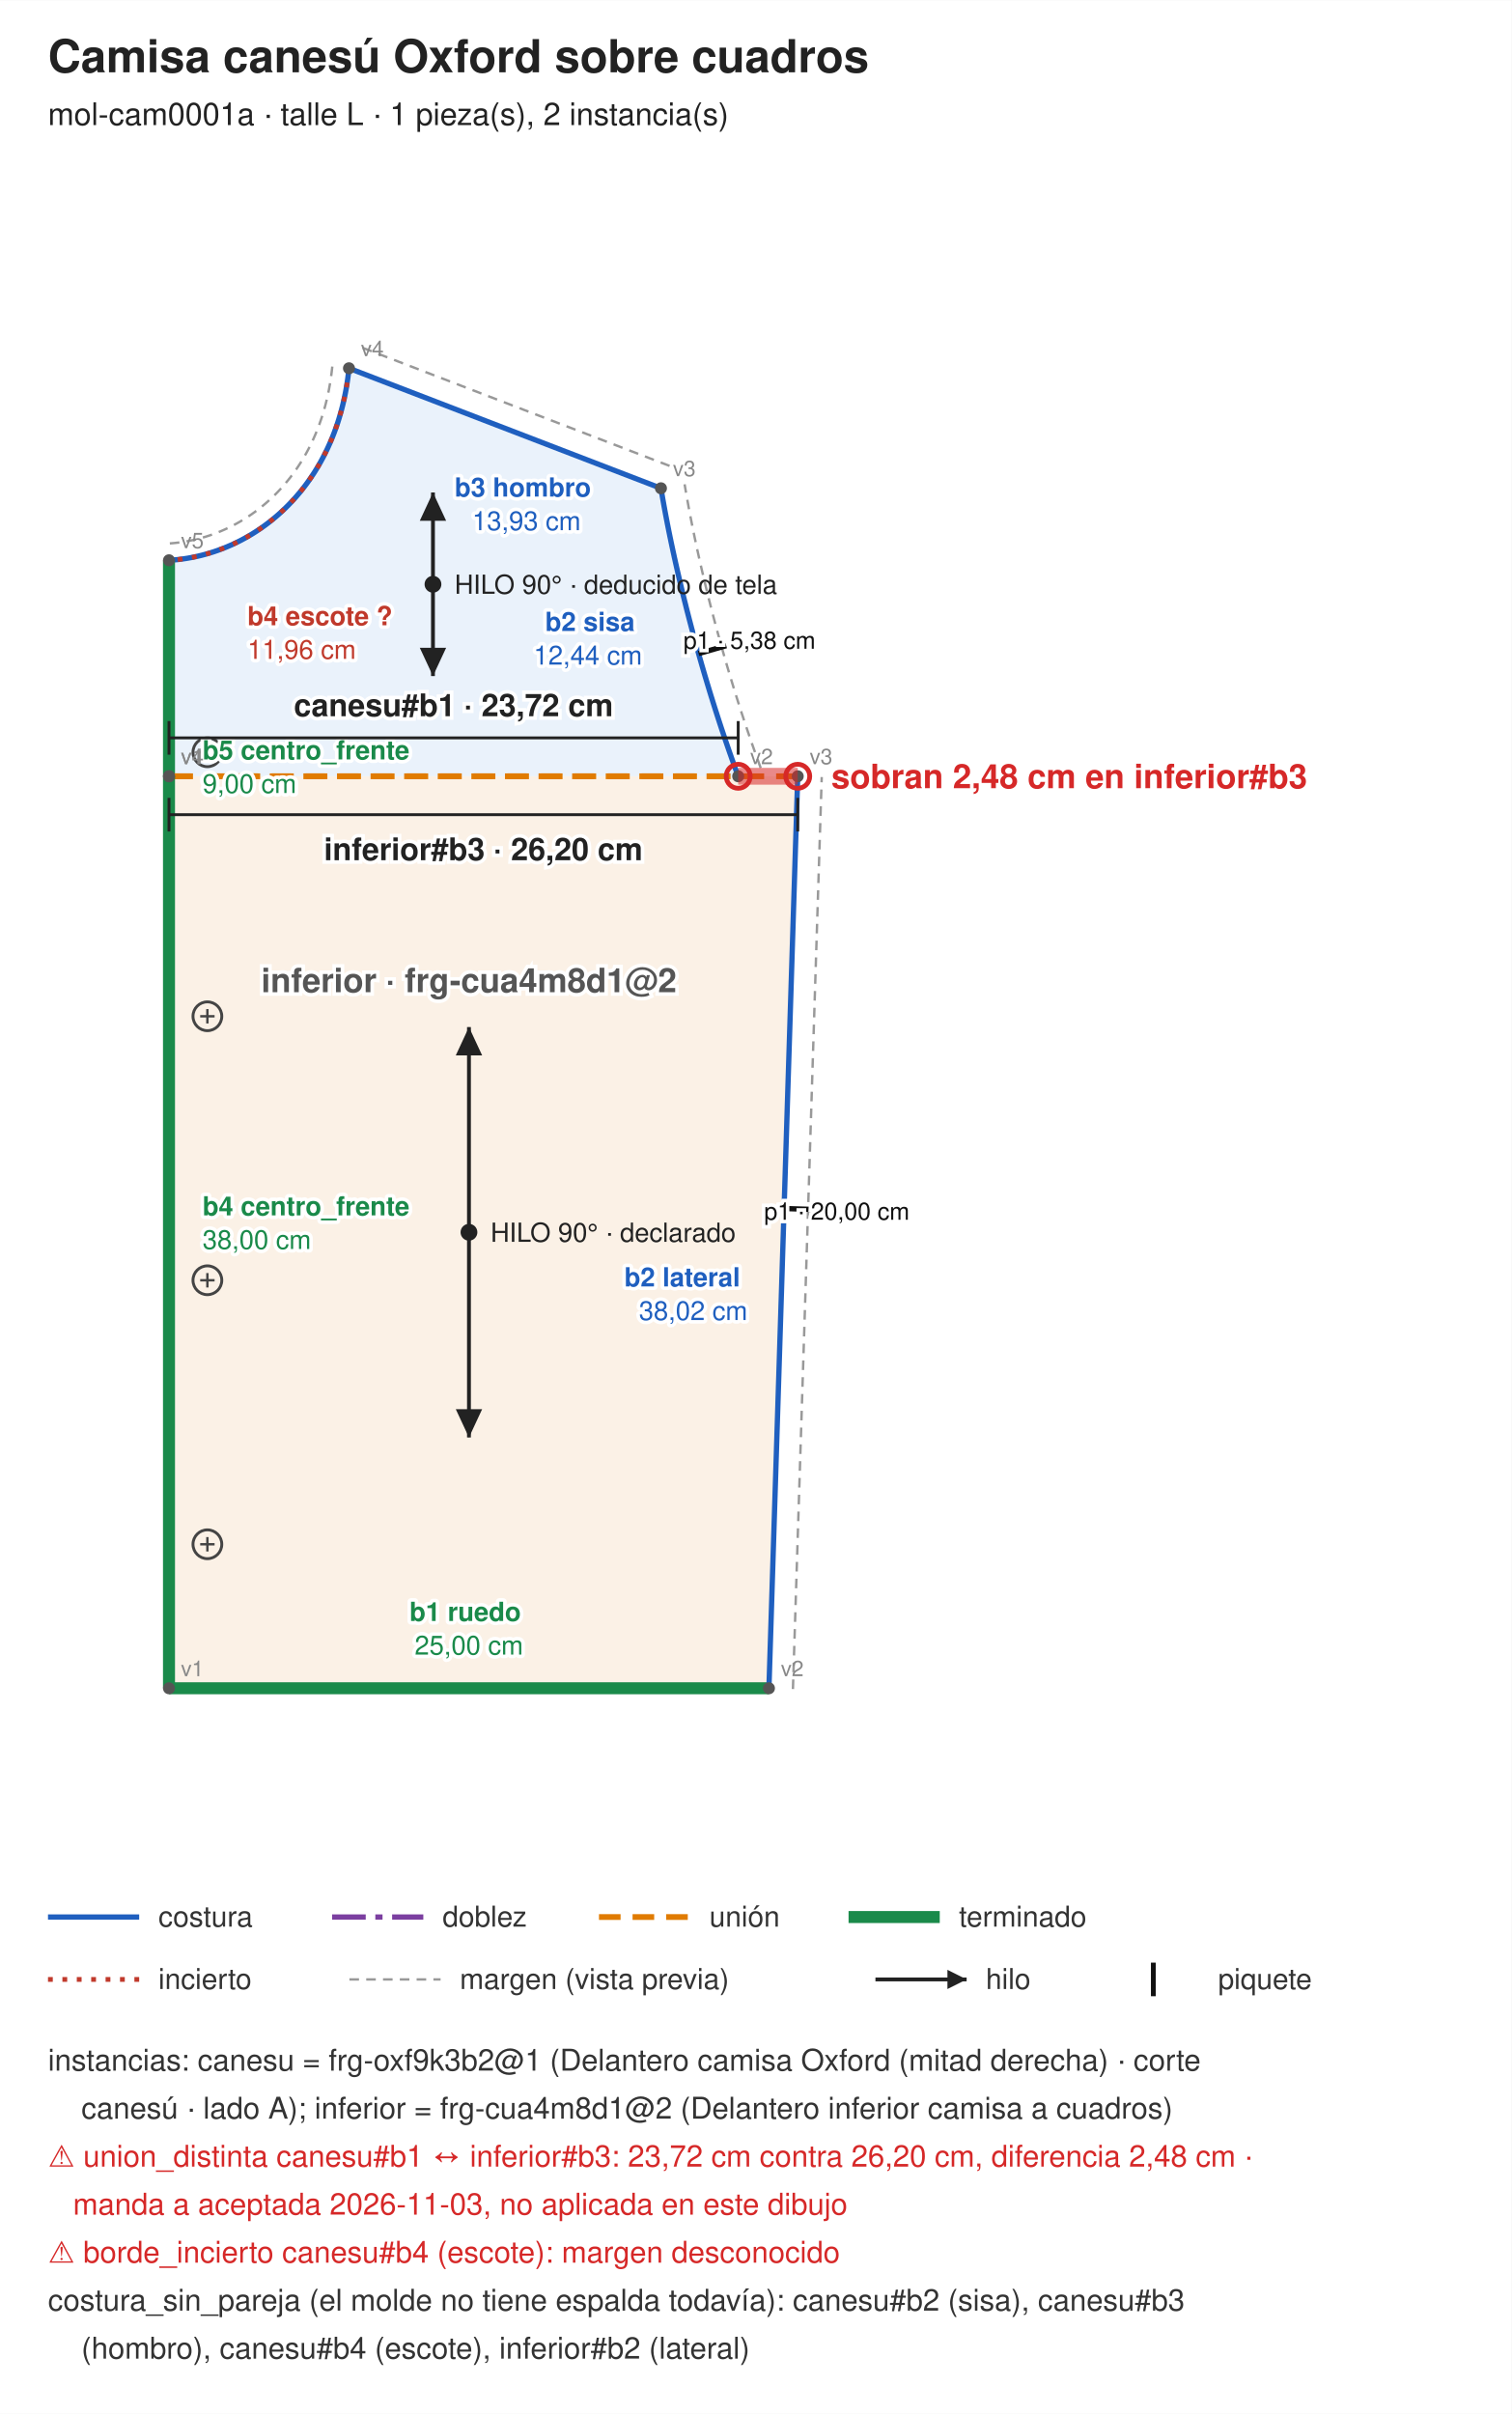
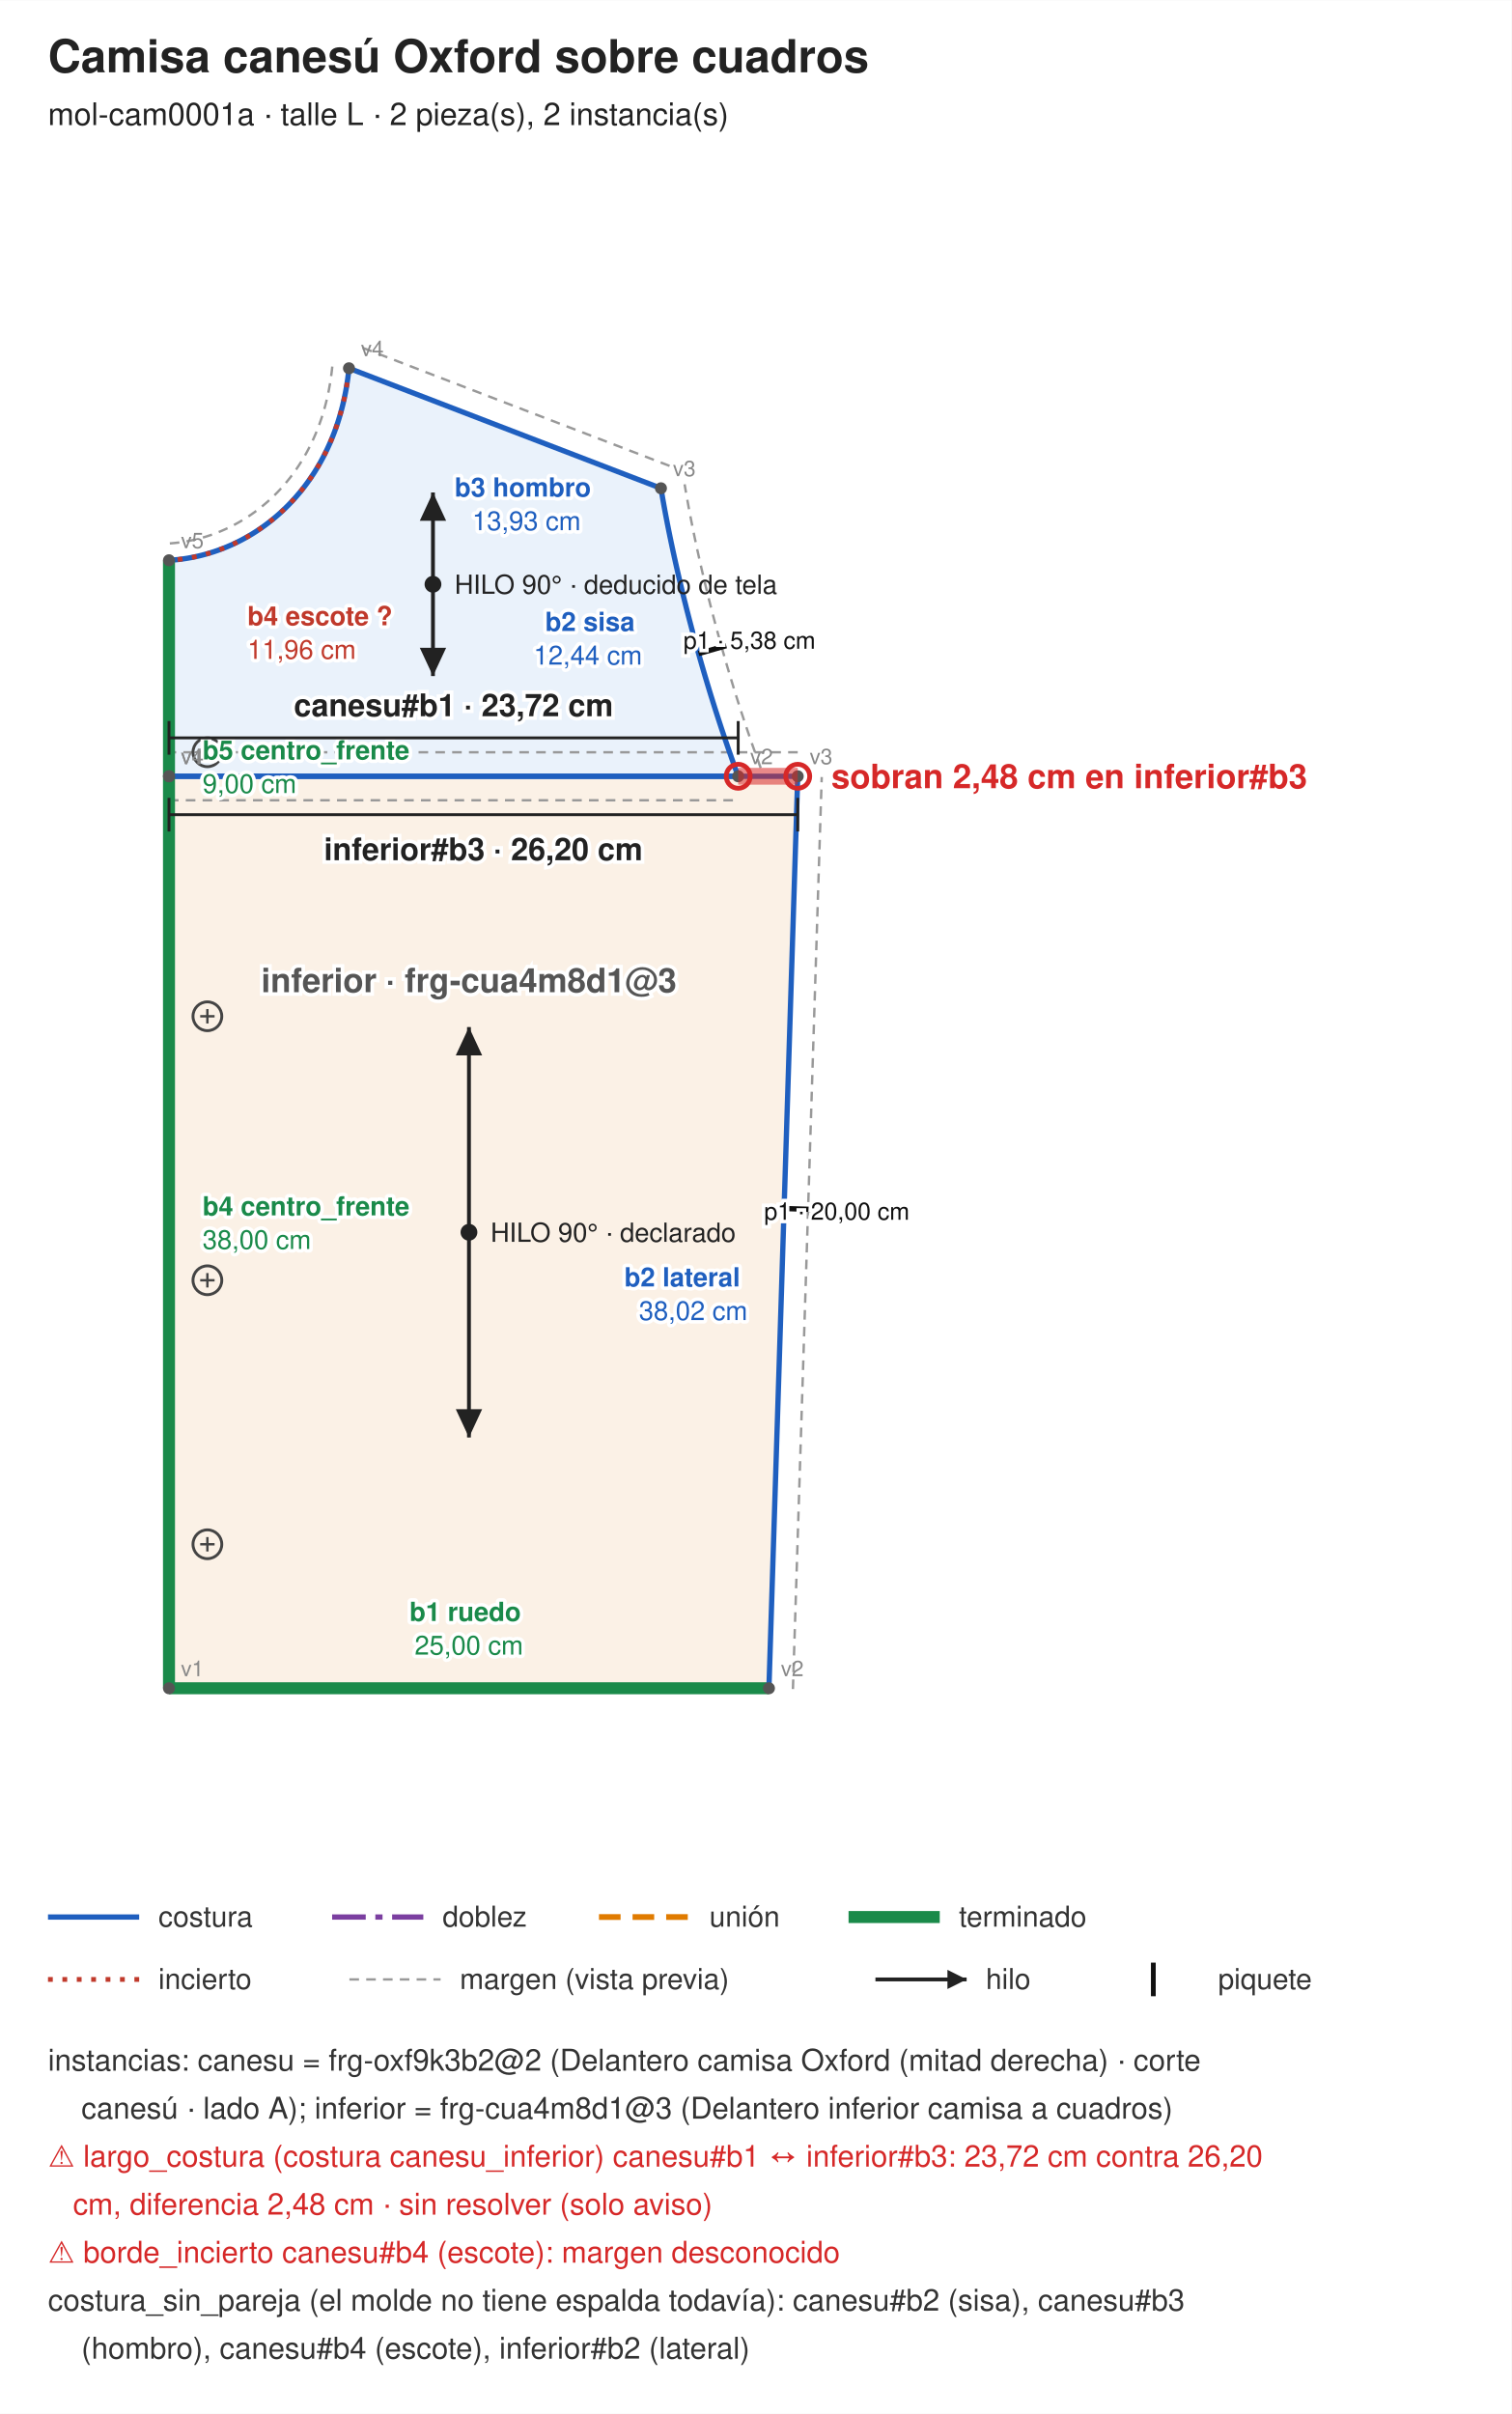
<svg xmlns="http://www.w3.org/2000/svg" viewBox="0 0 629.9 1005.6" width="630" height="1006" font-family="Helvetica, Arial, sans-serif">
  <rect width="100%" height="100%" fill="#ffffff" />
  <text x="20" y="30" font-size="19" font-weight="bold" fill="#222">Camisa canesú Oxford sobre cuadros</text>
-   <text x="20" y="52" font-size="13" font-weight="normal" fill="#222">mol-cam0001a · talle L · 1 pieza(s), 2 instancia(s)</text>
+   <text x="20" y="52" font-size="13" font-weight="normal" fill="#222">mol-cam0001a · talle L · 2 pieza(s), 2 instancia(s)</text>
  <polygon points="70.42,323.33 307.61,323.33 307.43,322.86 307.26,322.38 307.08,321.90 306.91,321.42 306.73,320.94 306.56,320.46 306.38,319.97 306.21,319.49 306.03,319.01 305.86,318.53 305.69,318.04 305.51,317.56 305.34,317.07 305.17,316.58 304.99,316.10 304.82,315.61 304.65,315.12 304.48,314.63 304.31,314.15 304.13,313.66 303.96,313.17 303.79,312.68 303.62,312.18 303.45,311.69 303.28,311.20 303.11,310.71 302.94,310.21 302.77,309.72 302.60,309.23 302.43,308.73 302.26,308.24 302.10,307.74 301.93,307.24 301.76,306.75 301.59,306.25 301.43,305.75 301.26,305.25 301.09,304.75 300.93,304.26 300.76,303.76 300.59,303.26 300.43,302.76 300.26,302.25 300.10,301.75 299.93,301.25 299.77,300.75 299.61,300.25 299.44,299.74 299.28,299.24 299.12,298.74 298.95,298.23 298.79,297.73 298.63,297.22 298.47,296.72 298.30,296.21 298.14,295.71 297.98,295.20 297.82,294.70 297.66,294.19 297.50,293.68 297.34,293.17 297.18,292.67 297.02,292.16 296.87,291.65 296.71,291.14 296.55,290.63 296.39,290.12 296.23,289.62 296.08,289.11 295.92,288.60 295.76,288.09 295.61,287.58 295.45,287.06 295.30,286.55 295.14,286.04 294.99,285.53 294.83,285.02 294.68,284.51 294.53,284.00 294.37,283.48 294.22,282.97 294.07,282.46 293.91,281.95 293.76,281.43 293.61,280.92 293.46,280.41 293.31,279.90 293.16,279.38 293.01,278.87 292.86,278.35 292.71,277.84 292.56,277.33 292.41,276.81 292.26,276.30 292.12,275.78 291.97,275.27 291.82,274.76 291.67,274.24 291.53,273.73 291.38,273.21 291.24,272.70 291.09,272.18 290.95,271.67 290.80,271.15 290.66,270.64 290.51,270.12 290.37,269.61 290.23,269.09 290.09,268.58 289.94,268.06 289.80,267.55 289.66,267.03 289.52,266.52 289.38,266.00 289.24,265.49 289.10,264.97 288.96,264.46 288.82,263.94 288.68,263.43 288.55,262.91 288.41,262.40 288.27,261.88 288.13,261.37 288.00,260.85 287.86,260.34 287.73,259.83 287.59,259.31 287.46,258.80 287.32,258.28 287.19,257.77 287.06,257.26 286.92,256.74 286.79,256.23 286.66,255.72 286.53,255.20 286.39,254.69 286.26,254.18 286.13,253.66 286.00,253.15 285.87,252.64 285.75,252.13 285.62,251.61 285.49,251.10 285.36,250.59 285.23,250.08 285.11,249.57 284.98,249.06 284.85,248.55 284.73,248.04 284.60,247.52 284.48,247.01 284.36,246.50 284.23,246.00 284.11,245.49 283.99,244.98 283.86,244.47 283.74,243.96 283.62,243.45 283.50,242.94 283.38,242.44 283.26,241.93 283.14,241.42 283.02,240.91 282.90,240.41 282.79,239.90 282.67,239.40 282.55,238.89 282.43,238.39 282.32,237.88 282.20,237.38 282.09,236.87 281.97,236.37 281.86,235.87 281.75,235.36 281.63,234.86 281.52,234.36 281.41,233.86 281.30,233.36 281.19,232.86 281.07,232.35 280.96,231.85 280.86,231.36 280.75,230.86 280.64,230.36 280.53,229.86 280.42,229.36 280.32,228.86 280.21,228.37 280.10,227.87 280.00,227.38 279.89,226.88 279.79,226.38 279.68,225.89 279.58,225.40 279.48,224.90 279.38,224.41 279.27,223.92 279.17,223.43 279.07,222.94 278.97,222.44 278.87,221.95 278.77,221.46 278.67,220.98 278.58,220.49 278.48,220.00 278.38,219.51 278.29,219.03 278.19,218.54 278.09,218.05 278.00,217.57 277.91,217.08 277.81,216.60 277.72,216.12 277.63,215.64 277.53,215.15 277.44,214.67 277.35,214.19 277.26,213.71 277.17,213.23 277.08,212.75 276.99,212.28 276.91,211.80 276.82,211.32 276.73,210.85 276.65,210.37 276.56,209.90 276.48,209.42 276.39,208.95 276.31,208.48 276.22,208.01 276.14,207.54 276.06,207.07 275.98,206.60 275.90,206.13 275.81,205.66 275.73,205.19 275.66,204.73 275.58,204.26 275.50,203.80 275.42,203.33 145.42,153.33 145.36,153.96 145.29,154.58 145.22,155.20 145.15,155.82 145.07,156.43 144.99,157.04 144.91,157.65 144.82,158.26 144.73,158.87 144.64,159.47 144.55,160.07 144.45,160.67 144.35,161.26 144.25,161.86 144.14,162.45 144.03,163.04 143.92,163.63 143.80,164.21 143.68,164.79 143.56,165.37 143.44,165.95 143.31,166.53 143.18,167.10 143.05,167.67 142.92,168.24 142.78,168.80 142.64,169.37 142.49,169.93 142.35,170.49 142.20,171.04 142.05,171.60 141.89,172.15 141.73,172.70 141.57,173.25 141.41,173.79 141.25,174.33 141.08,174.88 140.91,175.41 140.74,175.95 140.56,176.48 140.38,177.01 140.20,177.54 140.02,178.07 139.83,178.59 139.64,179.11 139.45,179.63 139.26,180.15 139.06,180.66 138.86,181.17 138.66,181.68 138.46,182.19 138.25,182.69 138.04,183.20 137.83,183.70 137.62,184.19 137.40,184.69 137.18,185.18 136.96,185.67 136.74,186.16 136.51,186.65 136.29,187.13 136.06,187.61 135.82,188.09 135.59,188.56 135.35,189.04 135.11,189.51 134.87,189.98 134.63,190.44 134.38,190.91 134.13,191.37 133.88,191.83 133.63,192.29 133.38,192.74 133.12,193.19 132.86,193.64 132.60,194.09 132.34,194.53 132.07,194.97 131.80,195.41 131.53,195.85 131.26,196.29 130.99,196.72 130.71,197.15 130.43,197.58 130.15,198.00 129.87,198.42 129.59,198.85 129.30,199.26 129.01,199.68 128.72,200.09 128.43,200.50 128.14,200.91 127.84,201.32 127.54,201.72 127.24,202.12 126.94,202.52 126.64,202.91 126.33,203.31 126.03,203.70 125.72,204.09 125.41,204.47 125.09,204.86 124.78,205.24 124.46,205.61 124.14,205.99 123.82,206.36 123.50,206.74 123.18,207.10 122.85,207.47 122.53,207.83 122.20,208.19 121.87,208.55 121.54,208.91 121.20,209.26 120.87,209.61 120.53,209.96 120.20,210.31 119.86,210.65 119.51,210.99 119.17,211.33 118.83,211.67 118.48,212.00 118.13,212.33 117.78,212.66 117.43,212.99 117.08,213.31 116.73,213.63 116.37,213.95 116.02,214.27 115.66,214.58 115.30,214.89 114.94,215.20 114.57,215.51 114.21,215.81 113.85,216.11 113.48,216.41 113.11,216.71 112.74,217.00 112.37,217.29 112.00,217.58 111.63,217.87 111.25,218.15 110.88,218.43 110.50,218.71 110.12,218.99 109.74,219.26 109.36,219.53 108.98,219.80 108.60,220.06 108.21,220.33 107.83,220.59 107.44,220.84 107.05,221.10 106.67,221.35 106.28,221.60 105.88,221.85 105.49,222.10 105.10,222.34 104.71,222.58 104.31,222.81 103.91,223.05 103.52,223.28 103.12,223.51 102.72,223.74 102.32,223.96 101.92,224.19 101.51,224.40 101.11,224.62 100.71,224.84 100.30,225.05 99.90,225.26 99.49,225.46 99.08,225.67 98.67,225.87 98.26,226.07 97.85,226.26 97.44,226.46 97.03,226.65 96.62,226.84 96.20,227.02 95.79,227.20 95.37,227.38 94.96,227.56 94.54,227.74 94.12,227.91 93.70,228.08 93.29,228.25 92.87,228.41 92.45,228.57 92.02,228.73 91.60,228.89 91.18,229.05 90.76,229.20 90.33,229.35 89.91,229.49 89.49,229.64 89.06,229.78 88.64,229.92 88.21,230.05 87.78,230.19 87.35,230.32 86.93,230.44 86.50,230.57 86.07,230.69 85.64,230.81 85.21,230.93 84.78,231.04 84.35,231.16 83.92,231.27 83.49,231.37 83.06,231.48 82.62,231.58 82.19,231.68 81.76,231.77 81.32,231.87 80.89,231.96 80.46,232.05 80.02,232.13 79.59,232.21 79.15,232.29 78.72,232.37 78.28,232.45 77.85,232.52 77.41,232.59 76.98,232.65 76.54,232.72 76.10,232.78 75.67,232.84 75.23,232.89 74.79,232.95 74.36,233.00 73.92,233.05 73.48,233.09 73.05,233.13 72.61,233.17 72.17,233.21 71.73,233.25 71.30,233.28 70.86,233.31 70.42,233.33 70.42,323.33" fill="#eaf2fb" stroke="none" />
  <polygon points="70.42,703.33 320.42,703.33 332.42,323.33 70.42,323.33 70.42,703.33" fill="#fbf1e6" stroke="none" />
+   <polyline points="70.42,333.33 307.61,333.33" fill="none" stroke="#999" stroke-width="1" stroke-dasharray="4 3" />
  <polyline points="316.99,319.87 316.82,319.40 316.65,318.93 316.47,318.46 316.30,317.99 316.13,317.52 315.96,317.04 315.79,316.57 315.61,316.09 315.44,315.62 315.27,315.14 315.10,314.67 314.93,314.19 314.76,313.71 314.59,313.24 314.42,312.76 314.25,312.28 314.08,311.80 313.91,311.32 313.74,310.84 313.57,310.35 313.40,309.87 313.24,309.39 313.07,308.90 312.90,308.42 312.73,307.94 312.57,307.45 312.40,306.97 312.23,306.48 312.06,305.99 311.90,305.50 311.73,305.02 311.57,304.53 311.40,304.04 311.24,303.55 311.07,303.06 310.91,302.57 310.74,302.08 310.58,301.59 310.41,301.10 310.25,300.61 310.09,300.11 309.92,299.62 309.76,299.13 309.60,298.63 309.44,298.14 309.27,297.64 309.11,297.15 308.95,296.65 308.79,296.16 308.63,295.66 308.47,295.16 308.31,294.67 308.15,294.17 307.99,293.67 307.83,293.17 307.67,292.67 307.51,292.18 307.36,291.68 307.20,291.18 307.04,290.68 306.88,290.18 306.73,289.68 306.57,289.18 306.41,288.67 306.26,288.17 306.10,287.67 305.94,287.17 305.79,286.67 305.63,286.16 305.48,285.66 305.33,285.16 305.17,284.66 305.02,284.15 304.87,283.65 304.71,283.14 304.56,282.64 304.41,282.14 304.26,281.63 304.10,281.13 303.95,280.62 303.80,280.12 303.65,279.61 303.50,279.10 303.35,278.60 303.20,278.09 303.05,277.59 302.90,277.08 302.76,276.57 302.61,276.07 302.46,275.56 302.31,275.05 302.17,274.55 302.02,274.04 301.87,273.53 301.73,273.03 301.58,272.52 301.44,272.01 301.29,271.50 301.15,270.99 301.00,270.49 300.86,269.98 300.72,269.47 300.57,268.96 300.43,268.46 300.29,267.95 300.15,267.44 300.01,266.93 299.87,266.42 299.73,265.92 299.59,265.41 299.45,264.90 299.31,264.39 299.17,263.88 299.03,263.37 298.89,262.87 298.75,262.36 298.62,261.85 298.48,261.34 298.34,260.84 298.21,260.33 298.07,259.82 297.93,259.31 297.80,258.80 297.67,258.30 297.53,257.79 297.40,257.28 297.26,256.77 297.13,256.27 297.00,255.76 296.87,255.25 296.74,254.75 296.60,254.24 296.47,253.73 296.34,253.23 296.21,252.72 296.08,252.21 295.95,251.71 295.83,251.20 295.70,250.70 295.57,250.19 295.44,249.69 295.32,249.18 295.19,248.68 295.06,248.17 294.94,247.67 294.81,247.16 294.69,246.66 294.56,246.16 294.44,245.65 294.32,245.15 294.20,244.65 294.07,244.14 293.95,243.64 293.83,243.14 293.71,242.64 293.59,242.14 293.47,241.64 293.35,241.13 293.23,240.63 293.11,240.13 292.99,239.63 292.88,239.13 292.76,238.63 292.64,238.13 292.53,237.64 292.41,237.14 292.29,236.64 292.18,236.14 292.07,235.64 291.95,235.15 291.84,234.65 291.73,234.16 291.61,233.66 291.50,233.16 291.39,232.67 291.28,232.18 291.17,231.68 291.06,231.19 290.95,230.69 290.84,230.20 290.73,229.71 290.62,229.22 290.52,228.73 290.41,228.23 290.30,227.74 290.20,227.25 290.09,226.76 289.99,226.28 289.88,225.79 289.78,225.30 289.68,224.81 289.57,224.32 289.47,223.84 289.37,223.35 289.27,222.87 289.17,222.38 289.07,221.90 288.97,221.41 288.87,220.93 288.77,220.45 288.67,219.97 288.58,219.49 288.48,219.00 288.38,218.52 288.29,218.04 288.19,217.57 288.10,217.09 288.00,216.61 287.91,216.13 287.82,215.66 287.72,215.18 287.63,214.70 287.54,214.23 287.45,213.76 287.36,213.28 287.27,212.81 287.18,212.34 287.09,211.87 287.00,211.40 286.91,210.93 286.83,210.46 286.74,209.99 286.66,209.52 286.57,209.06 286.49,208.59 286.40,208.12 286.32,207.66 286.24,207.19 286.15,206.73 286.07,206.27 285.99,205.81 285.91,205.35 285.83,204.89 285.75,204.43 285.67,203.97 285.59,203.51 285.51,203.05 285.44,202.60 285.36,202.14 285.28,201.68" fill="none" stroke="#999" stroke-width="1" stroke-dasharray="4 3" />
  <polyline points="279.01,194.00 149.01,144.00" fill="none" stroke="#999" stroke-width="1" stroke-dasharray="4 3" />
  <polyline points="138.46,152.62 138.40,153.22 138.33,153.81 138.27,154.39 138.20,154.97 138.13,155.55 138.05,156.12 137.97,156.70 137.89,157.27 137.81,157.83 137.72,158.40 137.64,158.96 137.54,159.52 137.45,160.08 137.35,160.64 137.25,161.19 137.15,161.74 137.05,162.29 136.94,162.84 136.83,163.38 136.71,163.92 136.60,164.46 136.48,165.00 136.36,165.54 136.24,166.07 136.11,166.60 135.98,167.13 135.85,167.65 135.72,168.18 135.58,168.70 135.44,169.22 135.30,169.73 135.16,170.24 135.01,170.76 134.86,171.27 134.71,171.77 134.56,172.28 134.40,172.78 134.24,173.28 134.08,173.78 133.92,174.27 133.75,174.76 133.58,175.25 133.41,175.74 133.24,176.23 133.07,176.71 132.89,177.19 132.71,177.67 132.53,178.15 132.34,178.62 132.16,179.09 131.97,179.56 131.78,180.03 131.59,180.49 131.39,180.96 131.19,181.42 130.99,181.87 130.79,182.33 130.59,182.78 130.38,183.23 130.17,183.68 129.96,184.13 129.75,184.57 129.54,185.01 129.32,185.45 129.10,185.89 128.88,186.32 128.66,186.75 128.43,187.18 128.21,187.61 127.98,188.04 127.75,188.46 127.52,188.88 127.28,189.30 127.04,189.71 126.81,190.13 126.57,190.54 126.32,190.95 126.08,191.35 125.83,191.76 125.59,192.16 125.34,192.56 125.08,192.96 124.83,193.35 124.58,193.74 124.32,194.13 124.06,194.52 123.80,194.91 123.54,195.29 123.27,195.67 123.01,196.05 122.74,196.43 122.47,196.80 122.20,197.17 121.92,197.54 121.65,197.91 121.37,198.27 121.10,198.64 120.82,199.00 120.53,199.36 120.25,199.71 119.97,200.06 119.68,200.42 119.39,200.76 119.10,201.11 118.81,201.45 118.52,201.80 118.23,202.14 117.93,202.47 117.63,202.81 117.33,203.14 117.03,203.47 116.73,203.80 116.43,204.12 116.12,204.45 115.82,204.77 115.51,205.09 115.20,205.40 114.89,205.72 114.58,206.03 114.27,206.34 113.95,206.65 113.64,206.95 113.32,207.25 113.00,207.55 112.68,207.85 112.36,208.15 112.04,208.44 111.71,208.73 111.39,209.02 111.06,209.30 110.73,209.59 110.40,209.87 110.07,210.15 109.74,210.43 109.41,210.70 109.07,210.97 108.74,211.24 108.40,211.51 108.07,211.77 107.73,212.04 107.39,212.30 107.05,212.56 106.70,212.81 106.36,213.07 106.02,213.32 105.67,213.57 105.32,213.81 104.98,214.06 104.63,214.30 104.28,214.54 103.93,214.77 103.57,215.01 103.22,215.24 102.87,215.47 102.51,215.70 102.16,215.93 101.80,216.15 101.44,216.37 101.08,216.59 100.72,216.80 100.36,217.02 100.00,217.23 99.64,217.44 99.28,217.64 98.91,217.85 98.55,218.05 98.18,218.25 97.81,218.45 97.45,218.64 97.08,218.83 96.71,219.02 96.34,219.21 95.97,219.40 95.60,219.58 95.23,219.76 94.85,219.94 94.48,220.11 94.11,220.29 93.73,220.46 93.35,220.63 92.98,220.79 92.60,220.96 92.22,221.12 91.85,221.28 91.47,221.43 91.09,221.59 90.71,221.74 90.33,221.89 89.94,222.04 89.56,222.18 89.18,222.32 88.80,222.46 88.41,222.60 88.03,222.74 87.65,222.87 87.26,223.00 86.87,223.13 86.49,223.25 86.10,223.38 85.72,223.50 85.33,223.62 84.94,223.73 84.55,223.85 84.16,223.96 83.78,224.07 83.39,224.17 83.00,224.28 82.61,224.38 82.22,224.48 81.83,224.57 81.43,224.67 81.04,224.76 80.65,224.85 80.26,224.94 79.87,225.02 79.48,225.10 79.08,225.18 78.69,225.26 78.30,225.33 77.91,225.41 77.51,225.48 77.12,225.54 76.72,225.61 76.33,225.67 75.94,225.73 75.54,225.79 75.15,225.85 74.76,225.90 74.36,225.95 73.97,226.00 73.57,226.04 73.18,226.09 72.78,226.13 72.39,226.17 71.99,226.20 71.60,226.24 71.20,226.27 70.81,226.29 70.42,226.32 70.00,226.35" fill="none" stroke="#999" stroke-width="1" stroke-dasharray="4 3" />
  <polyline points="330.42,703.65 342.42,323.65" fill="none" stroke="#999" stroke-width="1" stroke-dasharray="4 3" />
-   <polyline points="70.42,323.33 307.61,323.33" fill="none" stroke="#e07b00" stroke-width="2.4" stroke-dasharray="9 5" stroke-linejoin="round" />
+   <polyline points="332.42,313.33 70.42,313.33" fill="none" stroke="#999" stroke-width="1" stroke-dasharray="4 3" />
+   <polyline points="70.42,323.33 307.61,323.33" fill="none" stroke="#1f5fbf" stroke-width="2.2" stroke-linejoin="round" />
  <polyline points="307.61,323.33 307.43,322.86 307.26,322.38 307.08,321.90 306.91,321.42 306.73,320.94 306.56,320.46 306.38,319.97 306.21,319.49 306.03,319.01 305.86,318.53 305.69,318.04 305.51,317.56 305.34,317.07 305.17,316.58 304.99,316.10 304.82,315.61 304.65,315.12 304.48,314.63 304.31,314.15 304.13,313.66 303.96,313.17 303.79,312.68 303.62,312.18 303.45,311.69 303.28,311.20 303.11,310.71 302.94,310.21 302.77,309.72 302.60,309.23 302.43,308.73 302.26,308.24 302.10,307.74 301.93,307.24 301.76,306.75 301.59,306.25 301.43,305.75 301.26,305.25 301.09,304.75 300.93,304.26 300.76,303.76 300.59,303.26 300.43,302.76 300.26,302.25 300.10,301.75 299.93,301.25 299.77,300.75 299.61,300.25 299.44,299.74 299.28,299.24 299.12,298.74 298.95,298.23 298.79,297.73 298.63,297.22 298.47,296.72 298.30,296.21 298.14,295.71 297.98,295.20 297.82,294.70 297.66,294.19 297.50,293.68 297.34,293.17 297.18,292.67 297.02,292.16 296.87,291.65 296.71,291.14 296.55,290.63 296.39,290.12 296.23,289.62 296.08,289.11 295.92,288.60 295.76,288.09 295.61,287.58 295.45,287.06 295.30,286.55 295.14,286.04 294.99,285.53 294.83,285.02 294.68,284.51 294.53,284.00 294.37,283.48 294.22,282.97 294.07,282.46 293.91,281.95 293.76,281.43 293.61,280.92 293.46,280.41 293.31,279.90 293.16,279.38 293.01,278.87 292.86,278.35 292.71,277.84 292.56,277.33 292.41,276.81 292.26,276.30 292.12,275.78 291.97,275.27 291.82,274.76 291.67,274.24 291.53,273.73 291.38,273.21 291.24,272.70 291.09,272.18 290.95,271.67 290.80,271.15 290.66,270.64 290.51,270.12 290.37,269.61 290.23,269.09 290.09,268.58 289.94,268.06 289.80,267.55 289.66,267.03 289.52,266.52 289.38,266.00 289.24,265.49 289.10,264.97 288.96,264.46 288.82,263.94 288.68,263.43 288.55,262.91 288.41,262.40 288.27,261.88 288.13,261.37 288.00,260.85 287.86,260.34 287.73,259.83 287.59,259.31 287.46,258.80 287.32,258.28 287.19,257.77 287.06,257.26 286.92,256.74 286.79,256.23 286.66,255.72 286.53,255.20 286.39,254.69 286.26,254.18 286.13,253.66 286.00,253.15 285.87,252.64 285.75,252.13 285.62,251.61 285.49,251.10 285.36,250.59 285.23,250.08 285.11,249.57 284.98,249.06 284.85,248.55 284.73,248.04 284.60,247.52 284.48,247.01 284.36,246.50 284.23,246.00 284.11,245.49 283.99,244.98 283.86,244.47 283.74,243.96 283.62,243.45 283.50,242.94 283.38,242.44 283.26,241.93 283.14,241.42 283.02,240.91 282.90,240.41 282.79,239.90 282.67,239.40 282.55,238.89 282.43,238.39 282.32,237.88 282.20,237.38 282.09,236.87 281.97,236.37 281.86,235.87 281.75,235.36 281.63,234.86 281.52,234.36 281.41,233.86 281.30,233.36 281.19,232.86 281.07,232.35 280.96,231.85 280.86,231.36 280.75,230.86 280.64,230.36 280.53,229.86 280.42,229.36 280.32,228.86 280.21,228.37 280.10,227.87 280.00,227.38 279.89,226.88 279.79,226.38 279.68,225.89 279.58,225.40 279.48,224.90 279.38,224.41 279.27,223.92 279.17,223.43 279.07,222.94 278.97,222.44 278.87,221.95 278.77,221.46 278.67,220.98 278.58,220.49 278.48,220.00 278.38,219.51 278.29,219.03 278.19,218.54 278.09,218.05 278.00,217.57 277.91,217.08 277.81,216.60 277.72,216.12 277.63,215.64 277.53,215.15 277.44,214.67 277.35,214.19 277.26,213.71 277.17,213.23 277.08,212.75 276.99,212.28 276.91,211.80 276.82,211.32 276.73,210.85 276.65,210.37 276.56,209.90 276.48,209.42 276.39,208.95 276.31,208.48 276.22,208.01 276.14,207.54 276.06,207.07 275.98,206.60 275.90,206.13 275.81,205.66 275.73,205.19 275.66,204.73 275.58,204.26 275.50,203.80 275.42,203.33" fill="none" stroke="#1f5fbf" stroke-width="2.2" stroke-linejoin="round" />
  <polyline points="275.42,203.33 145.42,153.33" fill="none" stroke="#1f5fbf" stroke-width="2.2" stroke-linejoin="round" />
  <polyline points="145.42,153.33 145.36,153.96 145.29,154.58 145.22,155.20 145.15,155.82 145.07,156.43 144.99,157.04 144.91,157.65 144.82,158.26 144.73,158.87 144.64,159.47 144.55,160.07 144.45,160.67 144.35,161.26 144.25,161.86 144.14,162.45 144.03,163.04 143.92,163.63 143.80,164.21 143.68,164.79 143.56,165.37 143.44,165.95 143.31,166.53 143.18,167.10 143.05,167.67 142.92,168.24 142.78,168.80 142.64,169.37 142.49,169.93 142.35,170.49 142.20,171.04 142.05,171.60 141.89,172.15 141.73,172.70 141.57,173.25 141.41,173.79 141.25,174.33 141.08,174.88 140.91,175.41 140.74,175.95 140.56,176.48 140.38,177.01 140.20,177.54 140.02,178.07 139.83,178.59 139.64,179.11 139.45,179.63 139.26,180.15 139.06,180.66 138.86,181.17 138.66,181.68 138.46,182.19 138.25,182.69 138.04,183.20 137.83,183.70 137.62,184.19 137.40,184.69 137.18,185.18 136.96,185.67 136.74,186.16 136.51,186.65 136.29,187.13 136.06,187.61 135.82,188.09 135.59,188.56 135.35,189.04 135.11,189.51 134.87,189.98 134.63,190.44 134.38,190.91 134.13,191.37 133.88,191.83 133.63,192.29 133.38,192.74 133.12,193.19 132.86,193.64 132.60,194.09 132.34,194.53 132.07,194.97 131.80,195.41 131.53,195.85 131.26,196.29 130.99,196.72 130.71,197.15 130.43,197.58 130.15,198.00 129.87,198.42 129.59,198.85 129.30,199.26 129.01,199.68 128.72,200.09 128.43,200.50 128.14,200.91 127.84,201.32 127.54,201.72 127.24,202.12 126.94,202.52 126.64,202.91 126.33,203.31 126.03,203.70 125.72,204.09 125.41,204.47 125.09,204.86 124.78,205.24 124.46,205.61 124.14,205.99 123.82,206.36 123.50,206.74 123.18,207.10 122.85,207.47 122.53,207.83 122.20,208.19 121.87,208.55 121.54,208.91 121.20,209.26 120.87,209.61 120.53,209.96 120.20,210.31 119.86,210.65 119.51,210.99 119.17,211.33 118.83,211.67 118.48,212.00 118.13,212.33 117.78,212.66 117.43,212.99 117.08,213.31 116.73,213.63 116.37,213.95 116.02,214.27 115.66,214.58 115.30,214.89 114.94,215.20 114.57,215.51 114.21,215.81 113.85,216.11 113.48,216.41 113.11,216.71 112.74,217.00 112.37,217.29 112.00,217.58 111.63,217.87 111.25,218.15 110.88,218.43 110.50,218.71 110.12,218.99 109.74,219.26 109.36,219.53 108.98,219.80 108.60,220.06 108.21,220.33 107.83,220.59 107.44,220.84 107.05,221.10 106.67,221.35 106.28,221.60 105.88,221.85 105.49,222.10 105.10,222.34 104.71,222.58 104.31,222.81 103.91,223.05 103.52,223.28 103.12,223.51 102.72,223.74 102.32,223.96 101.92,224.19 101.51,224.40 101.11,224.62 100.71,224.84 100.30,225.05 99.90,225.26 99.49,225.46 99.08,225.67 98.67,225.87 98.26,226.07 97.85,226.26 97.44,226.46 97.03,226.65 96.62,226.84 96.20,227.02 95.79,227.20 95.37,227.38 94.96,227.56 94.54,227.74 94.12,227.91 93.70,228.08 93.29,228.25 92.87,228.41 92.45,228.57 92.02,228.73 91.60,228.89 91.18,229.05 90.76,229.20 90.33,229.35 89.91,229.49 89.49,229.64 89.06,229.78 88.64,229.92 88.21,230.05 87.78,230.19 87.35,230.32 86.93,230.44 86.50,230.57 86.07,230.69 85.64,230.81 85.21,230.93 84.78,231.04 84.35,231.16 83.92,231.27 83.49,231.37 83.06,231.48 82.62,231.58 82.19,231.68 81.76,231.77 81.32,231.87 80.89,231.96 80.46,232.05 80.02,232.13 79.59,232.21 79.15,232.29 78.72,232.37 78.28,232.45 77.85,232.52 77.41,232.59 76.98,232.65 76.54,232.72 76.10,232.78 75.67,232.84 75.23,232.89 74.79,232.95 74.36,233.00 73.92,233.05 73.48,233.09 73.05,233.13 72.61,233.17 72.17,233.21 71.73,233.25 71.30,233.28 70.86,233.31 70.42,233.33" fill="none" stroke="#1f5fbf" stroke-width="2.2" stroke-linejoin="round" />
  <polyline points="70.42,233.33 70.42,323.33" fill="none" stroke="#1a8a4a" stroke-width="5" stroke-linejoin="round" />
  <polyline points="70.42,703.33 320.42,703.33" fill="none" stroke="#1a8a4a" stroke-width="5" stroke-linejoin="round" />
  <polyline points="320.42,703.33 332.42,323.33" fill="none" stroke="#1f5fbf" stroke-width="2.2" stroke-linejoin="round" />
-   <polyline points="332.42,323.33 70.42,323.33" fill="none" stroke="#e07b00" stroke-width="2.4" stroke-dasharray="9 5" stroke-linejoin="round" />
+   <polyline points="332.42,323.33 70.42,323.33" fill="none" stroke="#1f5fbf" stroke-width="2.2" stroke-linejoin="round" />
  <polyline points="70.42,323.33 70.42,703.33" fill="none" stroke="#1a8a4a" stroke-width="5" stroke-linejoin="round" />
  <polyline points="145.42,153.33 145.36,153.96 145.29,154.58 145.22,155.20 145.15,155.82 145.07,156.43 144.99,157.04 144.91,157.65 144.82,158.26 144.73,158.87 144.64,159.47 144.55,160.07 144.45,160.67 144.35,161.26 144.25,161.86 144.14,162.45 144.03,163.04 143.92,163.63 143.80,164.21 143.68,164.79 143.56,165.37 143.44,165.95 143.31,166.53 143.18,167.10 143.05,167.67 142.92,168.24 142.78,168.80 142.64,169.37 142.49,169.93 142.35,170.49 142.20,171.04 142.05,171.60 141.89,172.15 141.73,172.70 141.57,173.25 141.41,173.79 141.25,174.33 141.08,174.88 140.91,175.41 140.74,175.95 140.56,176.48 140.38,177.01 140.20,177.54 140.02,178.07 139.83,178.59 139.64,179.11 139.45,179.63 139.26,180.15 139.06,180.66 138.86,181.17 138.66,181.68 138.46,182.19 138.25,182.69 138.04,183.20 137.83,183.70 137.62,184.19 137.40,184.69 137.18,185.18 136.96,185.67 136.74,186.16 136.51,186.65 136.29,187.13 136.06,187.61 135.82,188.09 135.59,188.56 135.35,189.04 135.11,189.51 134.87,189.98 134.63,190.44 134.38,190.91 134.13,191.37 133.88,191.83 133.63,192.29 133.38,192.74 133.12,193.19 132.86,193.64 132.60,194.09 132.34,194.53 132.07,194.97 131.80,195.41 131.53,195.85 131.26,196.29 130.99,196.72 130.71,197.15 130.43,197.58 130.15,198.00 129.87,198.42 129.59,198.85 129.30,199.26 129.01,199.68 128.72,200.09 128.43,200.50 128.14,200.91 127.84,201.32 127.54,201.72 127.24,202.12 126.94,202.52 126.64,202.91 126.33,203.31 126.03,203.70 125.72,204.09 125.41,204.47 125.09,204.86 124.78,205.24 124.46,205.61 124.14,205.99 123.82,206.36 123.50,206.74 123.18,207.10 122.85,207.47 122.53,207.83 122.20,208.19 121.87,208.55 121.54,208.91 121.20,209.26 120.87,209.61 120.53,209.96 120.20,210.31 119.86,210.65 119.51,210.99 119.17,211.33 118.83,211.67 118.48,212.00 118.13,212.33 117.78,212.66 117.43,212.99 117.08,213.31 116.73,213.63 116.37,213.95 116.02,214.27 115.66,214.58 115.30,214.89 114.94,215.20 114.57,215.51 114.21,215.81 113.85,216.11 113.48,216.41 113.11,216.71 112.74,217.00 112.37,217.29 112.00,217.58 111.63,217.87 111.25,218.15 110.88,218.43 110.50,218.71 110.12,218.99 109.74,219.26 109.36,219.53 108.98,219.80 108.60,220.06 108.21,220.33 107.83,220.59 107.44,220.84 107.05,221.10 106.67,221.35 106.28,221.60 105.88,221.85 105.49,222.10 105.10,222.34 104.71,222.58 104.31,222.81 103.91,223.05 103.52,223.28 103.12,223.51 102.72,223.74 102.32,223.96 101.92,224.19 101.51,224.40 101.11,224.62 100.71,224.84 100.30,225.05 99.90,225.26 99.49,225.46 99.08,225.67 98.67,225.87 98.26,226.07 97.85,226.26 97.44,226.46 97.03,226.65 96.62,226.84 96.20,227.02 95.79,227.20 95.37,227.38 94.96,227.56 94.54,227.74 94.12,227.91 93.70,228.08 93.29,228.25 92.87,228.41 92.45,228.57 92.02,228.73 91.60,228.89 91.18,229.05 90.76,229.20 90.33,229.35 89.91,229.49 89.49,229.64 89.06,229.78 88.64,229.92 88.21,230.05 87.78,230.19 87.35,230.32 86.93,230.44 86.50,230.57 86.07,230.69 85.64,230.81 85.21,230.93 84.78,231.04 84.35,231.16 83.92,231.27 83.49,231.37 83.06,231.48 82.62,231.58 82.19,231.68 81.76,231.77 81.32,231.87 80.89,231.96 80.46,232.05 80.02,232.13 79.59,232.21 79.15,232.29 78.72,232.37 78.28,232.45 77.85,232.52 77.41,232.59 76.98,232.65 76.54,232.72 76.10,232.78 75.67,232.84 75.23,232.89 74.79,232.95 74.36,233.00 73.92,233.05 73.48,233.09 73.05,233.13 72.61,233.17 72.17,233.21 71.73,233.25 71.30,233.28 70.86,233.31 70.42,233.33" fill="none" stroke="#c0392b" stroke-width="2" stroke-dasharray="2 4" transform="" />
  <line x1="291.09" y1="272.19" x2="302.64" y2="268.93" stroke="#111" stroke-width="2.2" />
  <circle cx="86.42" cy="313.33" r="6" fill="none" stroke="#444" stroke-width="1.2" />
  <path d="M83.42,313.33 h6 M86.42,310.33 v6" stroke="#444" stroke-width="1" />
  <line x1="326.73" y1="503.43" x2="338.73" y2="503.81" stroke="#111" stroke-width="2.2" />
  <circle cx="86.42" cy="643.33" r="6" fill="none" stroke="#444" stroke-width="1.2" />
  <path d="M83.42,643.33 h6 M86.42,640.33 v6" stroke="#444" stroke-width="1" />
  <circle cx="86.42" cy="533.33" r="6" fill="none" stroke="#444" stroke-width="1.2" />
  <path d="M83.42,533.33 h6 M86.42,530.33 v6" stroke="#444" stroke-width="1" />
  <circle cx="86.42" cy="423.33" r="6" fill="none" stroke="#444" stroke-width="1.2" />
  <path d="M83.42,423.33 h6 M86.42,420.33 v6" stroke="#444" stroke-width="1" />
  <text x="312.3" y="270.2" font-size="10" text-anchor="middle" fill="#111" paint-order="stroke" stroke="#ffffff" stroke-width="3">p1 · 5,38 cm</text>
  <text x="348.7" y="508.1" font-size="10" text-anchor="middle" fill="#111" paint-order="stroke" stroke="#ffffff" stroke-width="3">p1 · 20,00 cm</text>
  <text x="267.6" y="262.8" font-size="11" text-anchor="end" fill="#1f5fbf" paint-order="stroke" stroke="#ffffff" stroke-width="3" stroke-linejoin="round">
    <tspan x="267.6" dy="0" font-weight="bold">b2 sisa</tspan>
    <tspan x="267.6" dy="14">12,44 cm</tspan>
  </text>
  <text x="219.4" y="206.8" font-size="11" text-anchor="middle" fill="#1f5fbf" paint-order="stroke" stroke="#ffffff" stroke-width="3" stroke-linejoin="round">
    <tspan x="219.4" dy="0" font-weight="bold">b3 hombro</tspan>
    <tspan x="219.4" dy="14">13,93 cm</tspan>
  </text>
  <text x="103.1" y="260.4" font-size="11" text-anchor="start" fill="#c0392b" paint-order="stroke" stroke="#ffffff" stroke-width="3" stroke-linejoin="round">
    <tspan x="103.1" dy="0" font-weight="bold">b4 escote ?</tspan>
    <tspan x="103.1" dy="14">11,96 cm</tspan>
  </text>
  <text x="84.4" y="316.3" font-size="11" text-anchor="start" fill="#1a8a4a" paint-order="stroke" stroke="#ffffff" stroke-width="3" stroke-linejoin="round">
    <tspan x="84.4" dy="0" font-weight="bold">b5 centro_frente</tspan>
    <tspan x="84.4" dy="14">9,00 cm</tspan>
  </text>
  <text x="195.4" y="675.3" font-size="11" text-anchor="middle" fill="#1a8a4a" paint-order="stroke" stroke="#ffffff" stroke-width="3" stroke-linejoin="round">
    <tspan x="195.4" dy="0" font-weight="bold">b1 ruedo</tspan>
    <tspan x="195.4" dy="14">25,00 cm</tspan>
  </text>
  <text x="311.5" y="535.9" font-size="11" text-anchor="end" fill="#1f5fbf" paint-order="stroke" stroke="#ffffff" stroke-width="3" stroke-linejoin="round">
    <tspan x="311.5" dy="0" font-weight="bold">b2 lateral</tspan>
    <tspan x="311.5" dy="14">38,02 cm</tspan>
  </text>
  <text x="84.4" y="506.3" font-size="11" text-anchor="start" fill="#1a8a4a" paint-order="stroke" stroke="#ffffff" stroke-width="3" stroke-linejoin="round">
    <tspan x="84.4" dy="0" font-weight="bold">b4 centro_frente</tspan>
    <tspan x="84.4" dy="14">38,00 cm</tspan>
  </text>
-   <text x="195.4" y="413.3" font-size="14" font-weight="bold" text-anchor="middle" fill="#555" paint-order="stroke" stroke="#ffffff" stroke-width="3">inferior · frg-cua4m8d1@2</text>
+   <text x="195.4" y="413.3" font-size="14" font-weight="bold" text-anchor="middle" fill="#555" paint-order="stroke" stroke="#ffffff" stroke-width="3">inferior · frg-cua4m8d1@3</text>
  <circle cx="70.42" cy="323.33" r="2.5" fill="#555" />
  <text x="75.4" y="318.3" font-size="9" fill="#888">v1</text>
  <circle cx="307.61" cy="323.33" r="2.5" fill="#555" />
  <text x="312.6" y="318.3" font-size="9" fill="#888">v2</text>
  <circle cx="275.42" cy="203.33" r="2.5" fill="#555" />
  <text x="280.4" y="198.3" font-size="9" fill="#888">v3</text>
  <circle cx="145.42" cy="153.33" r="2.5" fill="#555" />
  <text x="150.4" y="148.3" font-size="9" fill="#888">v4</text>
  <circle cx="70.42" cy="233.33" r="2.5" fill="#555" />
  <text x="75.4" y="228.3" font-size="9" fill="#888">v5</text>
  <circle cx="70.42" cy="703.33" r="2.5" fill="#555" />
  <text x="75.4" y="698.3" font-size="9" fill="#888">v1</text>
  <circle cx="320.42" cy="703.33" r="2.5" fill="#555" />
  <text x="325.4" y="698.3" font-size="9" fill="#888">v2</text>
  <circle cx="332.42" cy="323.33" r="2.5" fill="#555" />
  <text x="337.4" y="318.3" font-size="9" fill="#888">v3</text>
  <circle cx="70.42" cy="323.33" r="2.5" fill="#555" />
  <text x="75.4" y="318.3" font-size="9" fill="#888">v4</text>
  <line x1="180.42" y1="281.58" x2="180.42" y2="205.08" stroke="#222" stroke-width="1.6" />
  <path d="M180.42,205.08 L185.91,216.87 L174.93,216.87 z" fill="#222" />
  <path d="M180.42,281.58 L174.93,269.80 L185.91,269.80 z" fill="#222" />
  <circle cx="180.42" cy="243.33" r="3.5" fill="#222" />
  <text x="189.4" y="247.3" font-size="11" fill="#222">HILO 90° · deducido de tela</text>
  <line x1="195.42" y1="598.83" x2="195.42" y2="427.83" stroke="#222" stroke-width="1.6" />
  <path d="M195.42,427.83 L200.91,439.62 L189.93,439.62 z" fill="#222" />
  <path d="M195.42,598.83 L189.93,587.05 L200.91,587.05 z" fill="#222" />
  <circle cx="195.42" cy="513.33" r="3.5" fill="#222" />
  <text x="204.4" y="517.3" font-size="11" fill="#222">HILO 90° · declarado</text>
  <polyline points="70.42,307.33 307.61,307.33" fill="none" stroke="#222" stroke-width="1.2" />
  <line x1="70.42" y1="314.33" x2="70.42" y2="300.33" stroke="#222" stroke-width="1.2" />
  <line x1="307.61" y1="314.33" x2="307.61" y2="300.33" stroke="#222" stroke-width="1.2" />
  <text x="189.0" y="298.3" font-size="13" font-weight="bold" text-anchor="middle" fill="#222" paint-order="stroke" stroke="#ffffff" stroke-width="3">canesu#b1 · 23,72 cm</text>
  <polyline points="332.42,339.33 70.42,339.33" fill="none" stroke="#222" stroke-width="1.2" />
  <line x1="332.42" y1="332.33" x2="332.42" y2="346.33" stroke="#222" stroke-width="1.2" />
  <line x1="70.42" y1="332.33" x2="70.42" y2="346.33" stroke="#222" stroke-width="1.2" />
  <text x="201.4" y="358.3" font-size="13" font-weight="bold" text-anchor="middle" fill="#222" paint-order="stroke" stroke="#ffffff" stroke-width="3">inferior#b3 · 26,20 cm</text>
  <polyline points="332.42,323.33 307.61,323.33" fill="none" stroke="#d62828" stroke-width="7" stroke-opacity="0.55" stroke-linecap="butt" />
  <text x="346.4" y="328.3" font-size="14" font-weight="bold" fill="#d62828">sobran 2,48 cm en inferior#b3</text>
  <circle cx="307.61" cy="323.33" r="5" fill="none" stroke="#d62828" stroke-width="2" />
  <circle cx="332.42" cy="323.33" r="5" fill="none" stroke="#d62828" stroke-width="2" />
  <line x1="20" y1="798.649" x2="58" y2="798.649" stroke="#1f5fbf" stroke-width="2.2" fill="none" />
  <text x="66" y="802.649" font-size="12" fill="#333">costura</text>
  <line x1="138.4" y1="798.649" x2="176.4" y2="798.649" stroke="#7b3fa0" stroke-width="2.2" stroke-dasharray="14 4 3 4" fill="none" />
  <text x="184.4" y="802.649" font-size="12" fill="#333">doblez</text>
  <line x1="249.6" y1="798.649" x2="287.6" y2="798.649" stroke="#e07b00" stroke-width="2.4" stroke-dasharray="9 5" fill="none" />
  <text x="295.6" y="802.649" font-size="12" fill="#333">unión</text>
  <line x1="353.6" y1="798.649" x2="391.6" y2="798.649" stroke="#1a8a4a" stroke-width="5" fill="none" />
  <text x="399.6" y="802.649" font-size="12" fill="#333">terminado</text>
  <line x1="20" y1="824.649" x2="58" y2="824.649" stroke="#c0392b" stroke-width="2" stroke-dasharray="2 4" />
  <text x="66" y="828.649" font-size="12" fill="#333">incierto</text>
  <line x1="145.6" y1="824.649" x2="183.6" y2="824.649" stroke="#999" stroke-width="1" stroke-dasharray="4 3" />
  <text x="191.6" y="828.649" font-size="12" fill="#333">margen (vista previa)</text>
  <line x1="364.8" y1="824.649" x2="402.8" y2="824.649" stroke="#222" stroke-width="1.6" />
  <path d="M402.8,824.649 l-8,-4 v8 z" fill="#222" />
  <text x="410.8" y="828.649" font-size="12" fill="#333">hilo</text>
  <line x1="480.6" y1="817.649" x2="480.6" y2="831.649" stroke="#111" stroke-width="2" />
  <text x="507.6" y="828.649" font-size="12" fill="#333">piquete</text>
-   <text x="20" y="862.649" font-size="12.5" fill="#333" xml:space="preserve">instancias: canesu = frg-oxf9k3b2@1 (Delantero camisa Oxford (mitad derecha) · corte</text>
-   <text x="20" y="882.649" font-size="12.5" fill="#333" xml:space="preserve">    canesú · lado A); inferior = frg-cua4m8d1@2 (Delantero inferior camisa a cuadros)</text>
-   <text x="20" y="902.649" font-size="12.5" fill="#d62828" xml:space="preserve">⚠ union_distinta canesu#b1 ↔ inferior#b3: 23,72 cm contra 26,20 cm, diferencia 2,48 cm ·</text>
-   <text x="20" y="922.649" font-size="12.5" fill="#d62828" xml:space="preserve">   manda a aceptada 2026-11-03, no aplicada en este dibujo</text>
+   <text x="20" y="862.649" font-size="12.5" fill="#333" xml:space="preserve">instancias: canesu = frg-oxf9k3b2@2 (Delantero camisa Oxford (mitad derecha) · corte</text>
+   <text x="20" y="882.649" font-size="12.5" fill="#333" xml:space="preserve">    canesú · lado A); inferior = frg-cua4m8d1@3 (Delantero inferior camisa a cuadros)</text>
+   <text x="20" y="902.649" font-size="12.5" fill="#d62828" xml:space="preserve">⚠ largo_costura (costura canesu_inferior) canesu#b1 ↔ inferior#b3: 23,72 cm contra 26,20</text>
+   <text x="20" y="922.649" font-size="12.5" fill="#d62828" xml:space="preserve">   cm, diferencia 2,48 cm · sin resolver (solo aviso)</text>
  <text x="20" y="942.649" font-size="12.5" fill="#d62828" xml:space="preserve">⚠ borde_incierto canesu#b4 (escote): margen desconocido</text>
  <text x="20" y="962.649" font-size="12.5" fill="#333" xml:space="preserve">costura_sin_pareja (el molde no tiene espalda todavía): canesu#b2 (sisa), canesu#b3</text>
  <text x="20" y="982.649" font-size="12.5" fill="#333" xml:space="preserve">    (hombro), canesu#b4 (escote), inferior#b2 (lateral)</text>
</svg>
